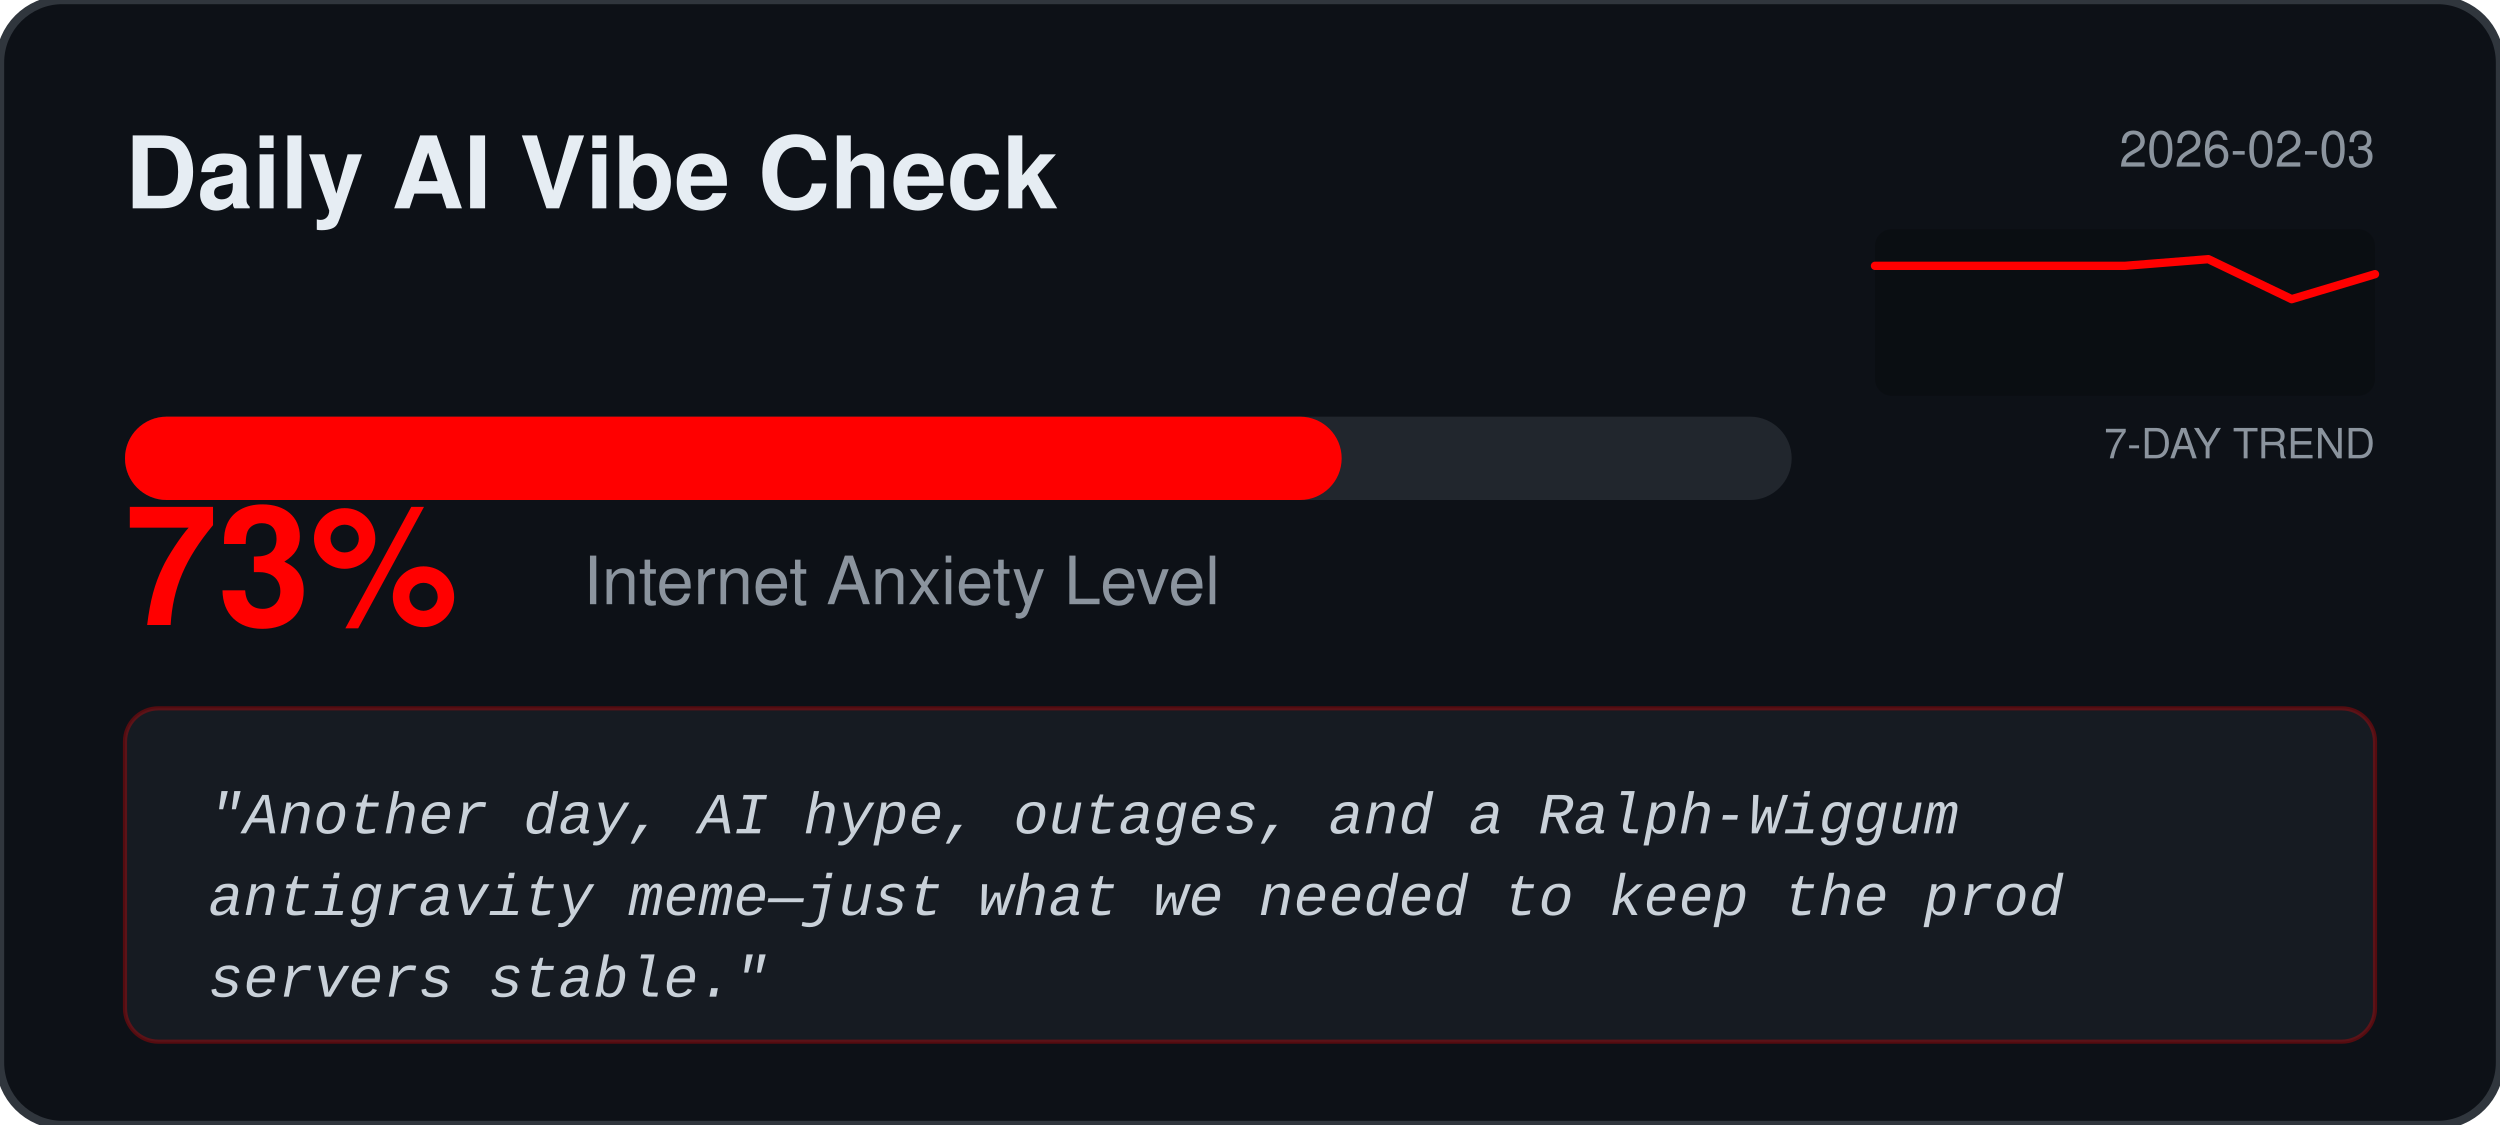
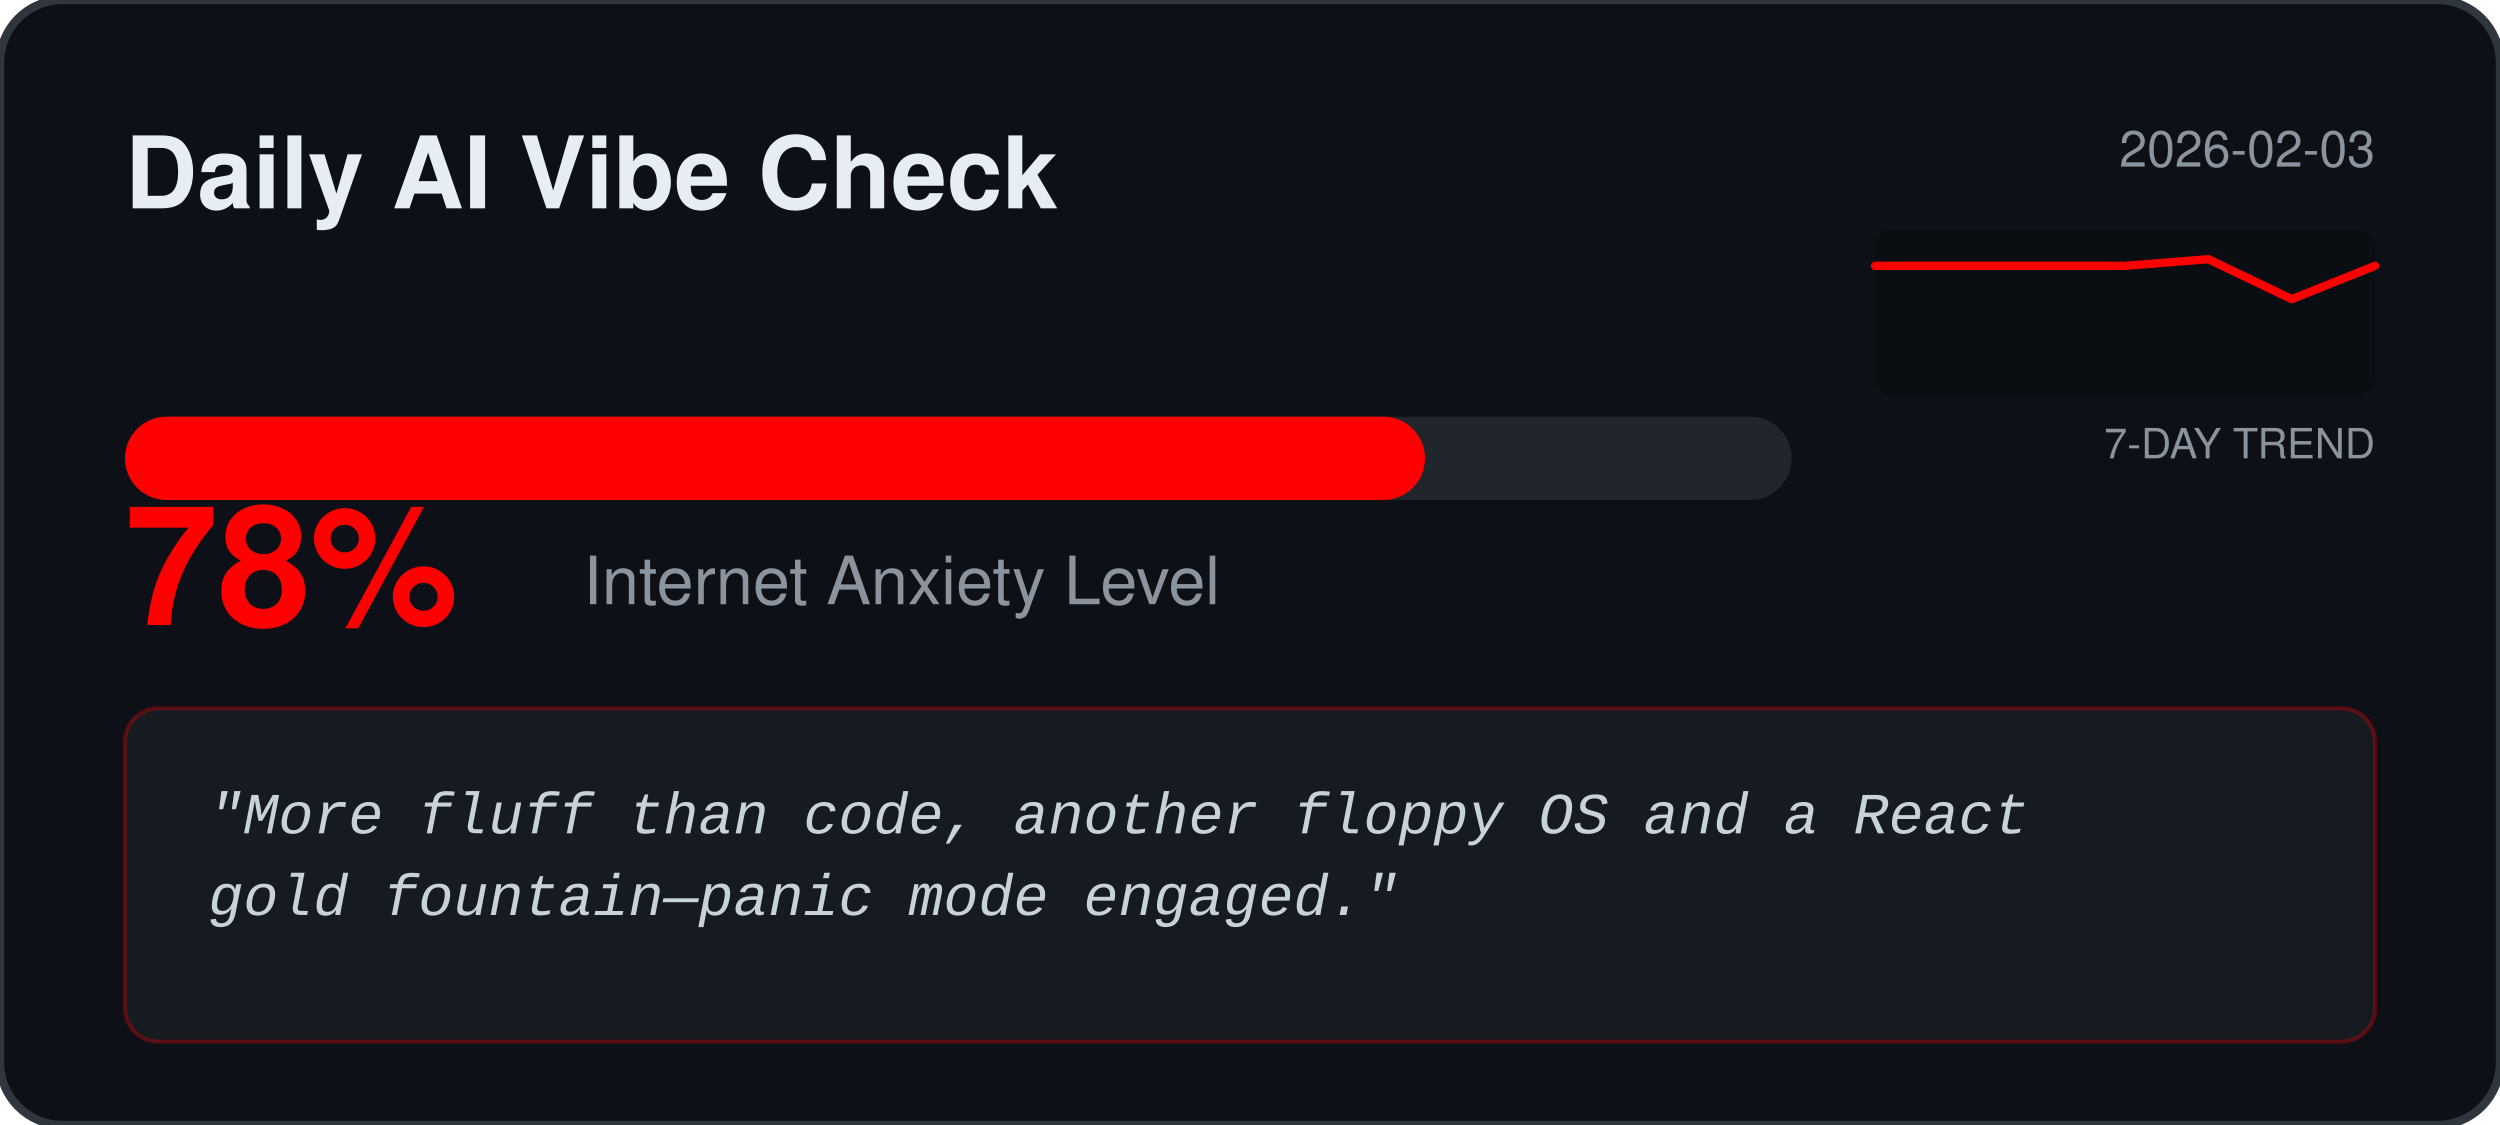
<svg xmlns="http://www.w3.org/2000/svg" width="600" height="270" viewBox="0 0 600 270" fill="none">
  <rect width="600" height="270" rx="15" fill="#0D1117" stroke="#30363D" stroke-width="2" />
  <text x="30" y="50" fill="#E6EDF3" font-family="Segoe UI, Helvetica, sans-serif" font-weight="bold" font-size="24">Daily AI Vibe Check</text>
  <text x="570" y="40" fill="#8B949E" font-family="Segoe UI, Helvetica, sans-serif" font-size="12" text-anchor="end">2026-02-03</text>
  <rect x="450" y="55" width="120" height="40" fill="#000000" fill-opacity="0.2" rx="4" />
  <text x="570" y="110" fill="#8B949E" font-family="Segoe UI, Helvetica, sans-serif" font-size="10" text-anchor="end">7-DAY TREND</text>
-   <polyline points="450.0,63.8 470.0,63.8 490.0,63.8 510.0,63.8 530.0,62.2 550.0,71.8 570.0,65.8" fill="none" stroke="#FF0000" stroke-width="2" stroke-linecap="round" stroke-linejoin="round" />
+   <polyline points="450.0,63.8 470.0,63.8 490.0,63.8 510.0,63.8 530.0,62.2 550.0,71.8 570.0,63.8" fill="none" stroke="#FF0000" stroke-width="2" stroke-linecap="round" stroke-linejoin="round" />
  <rect x="30" y="100" width="400" height="20" rx="10" fill="#21262D" />
-   <rect x="30" y="100" width="292.0" height="20" rx="10" fill="#FF0000" />
-   <text x="30" y="150" fill="#FF0000" font-family="Segoe UI, Helvetica, sans-serif" font-weight="bold" font-size="40">73%</text>
+   <rect x="30" y="100" width="312.0" height="20" rx="10" fill="#FF0000" />
+   <text x="30" y="150" fill="#FF0000" font-family="Segoe UI, Helvetica, sans-serif" font-weight="bold" font-size="40">78%</text>
  <text x="140" y="145" fill="#8B949E" font-family="Segoe UI, Helvetica, sans-serif" font-size="16">Internet Anxiety Level</text>
  <rect x="30" y="170" width="540" height="80" rx="8" fill="#161B22" stroke="#FF0000" stroke-opacity="0.3" />
  <text x="50" y="200" fill="#C9D1D9" font-family="Courier New, monospace" font-size="14" font-style="italic">
-     <tspan x="50" dy="0">"Another day, AI hype, outages, and a Ralph‑Wiggum</tspan>
-     <tspan x="50" dy="1.4em">antigravity meme—just what we needed to keep the prod</tspan>
-     <tspan x="50" dy="1.4em">servers stable."</tspan>
+     <tspan x="50" dy="0">"More fluff than code, another floppy OS and a React</tspan>
+     <tspan x="50" dy="1.4em">gold fountain—panic mode engaged."</tspan>
  </text>
</svg>
